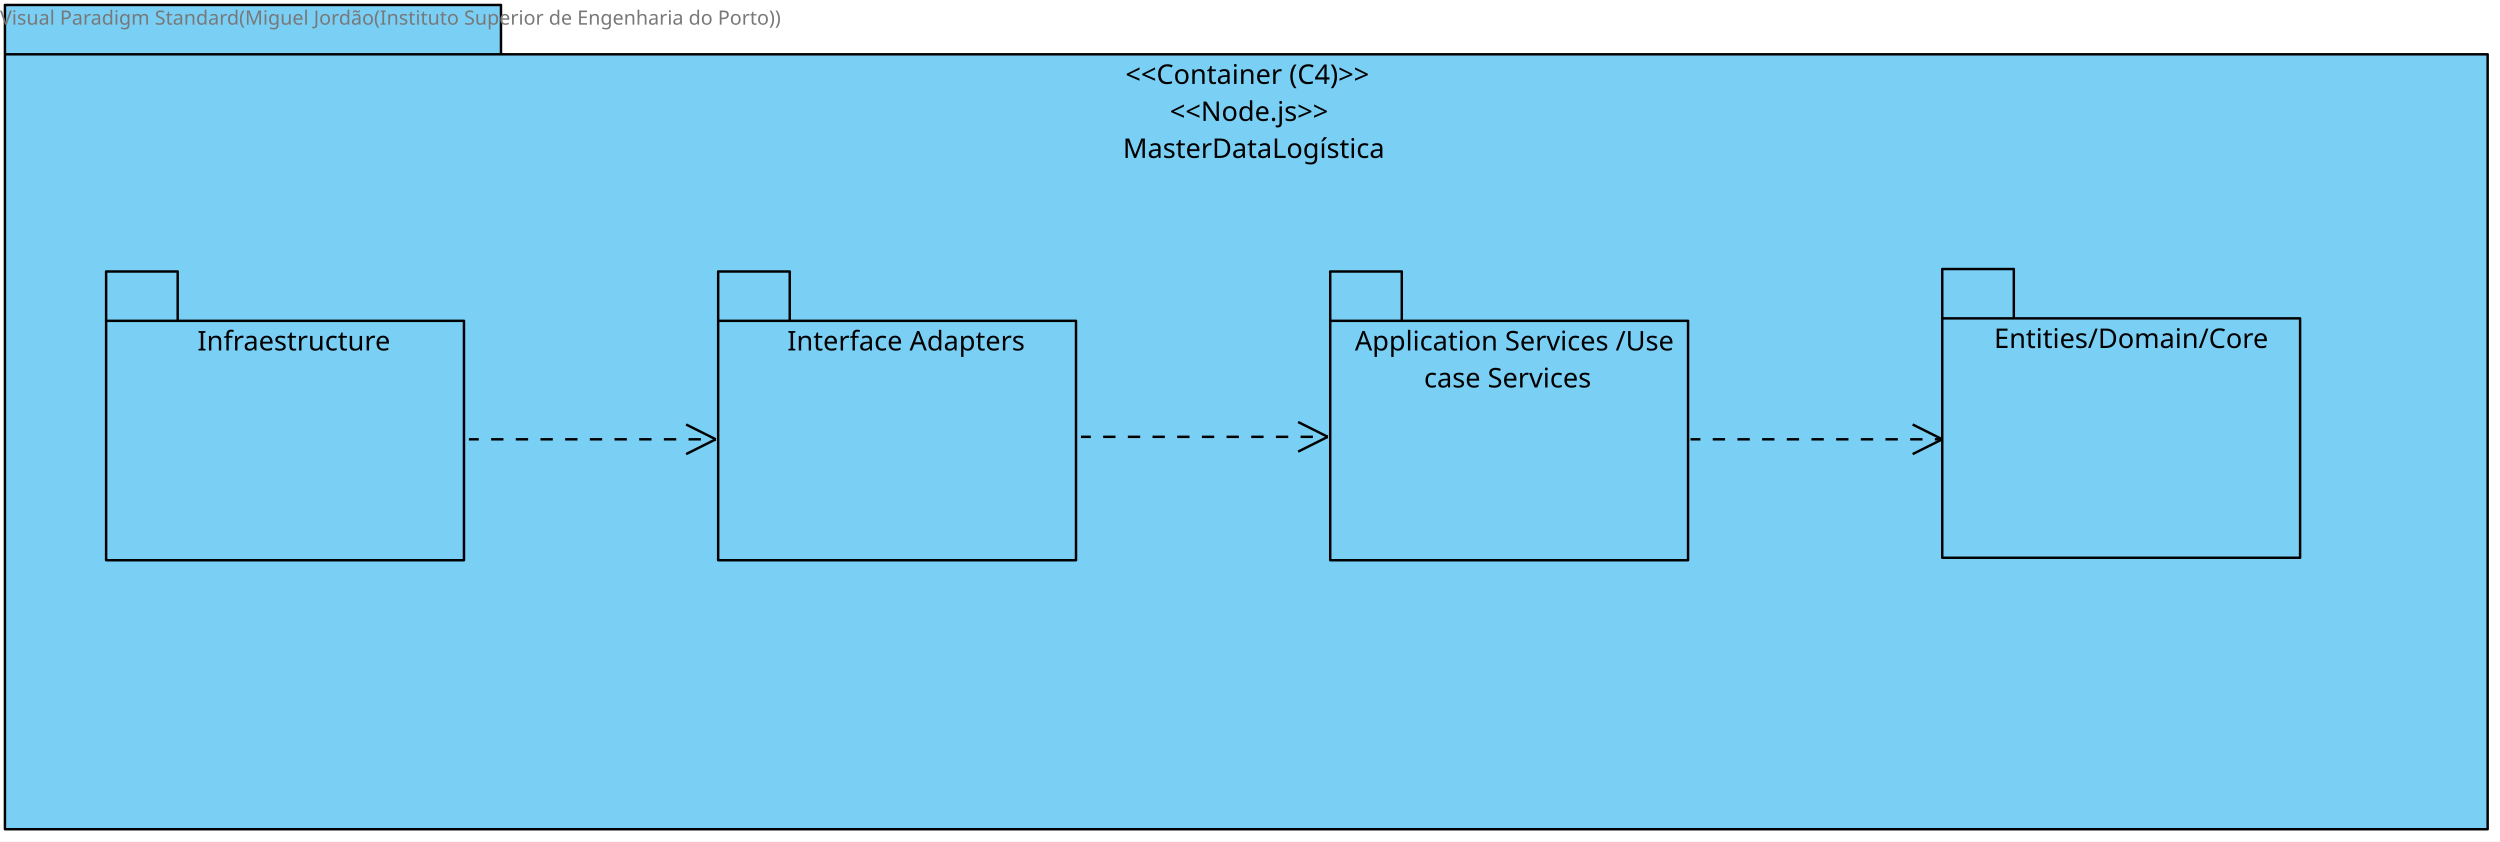
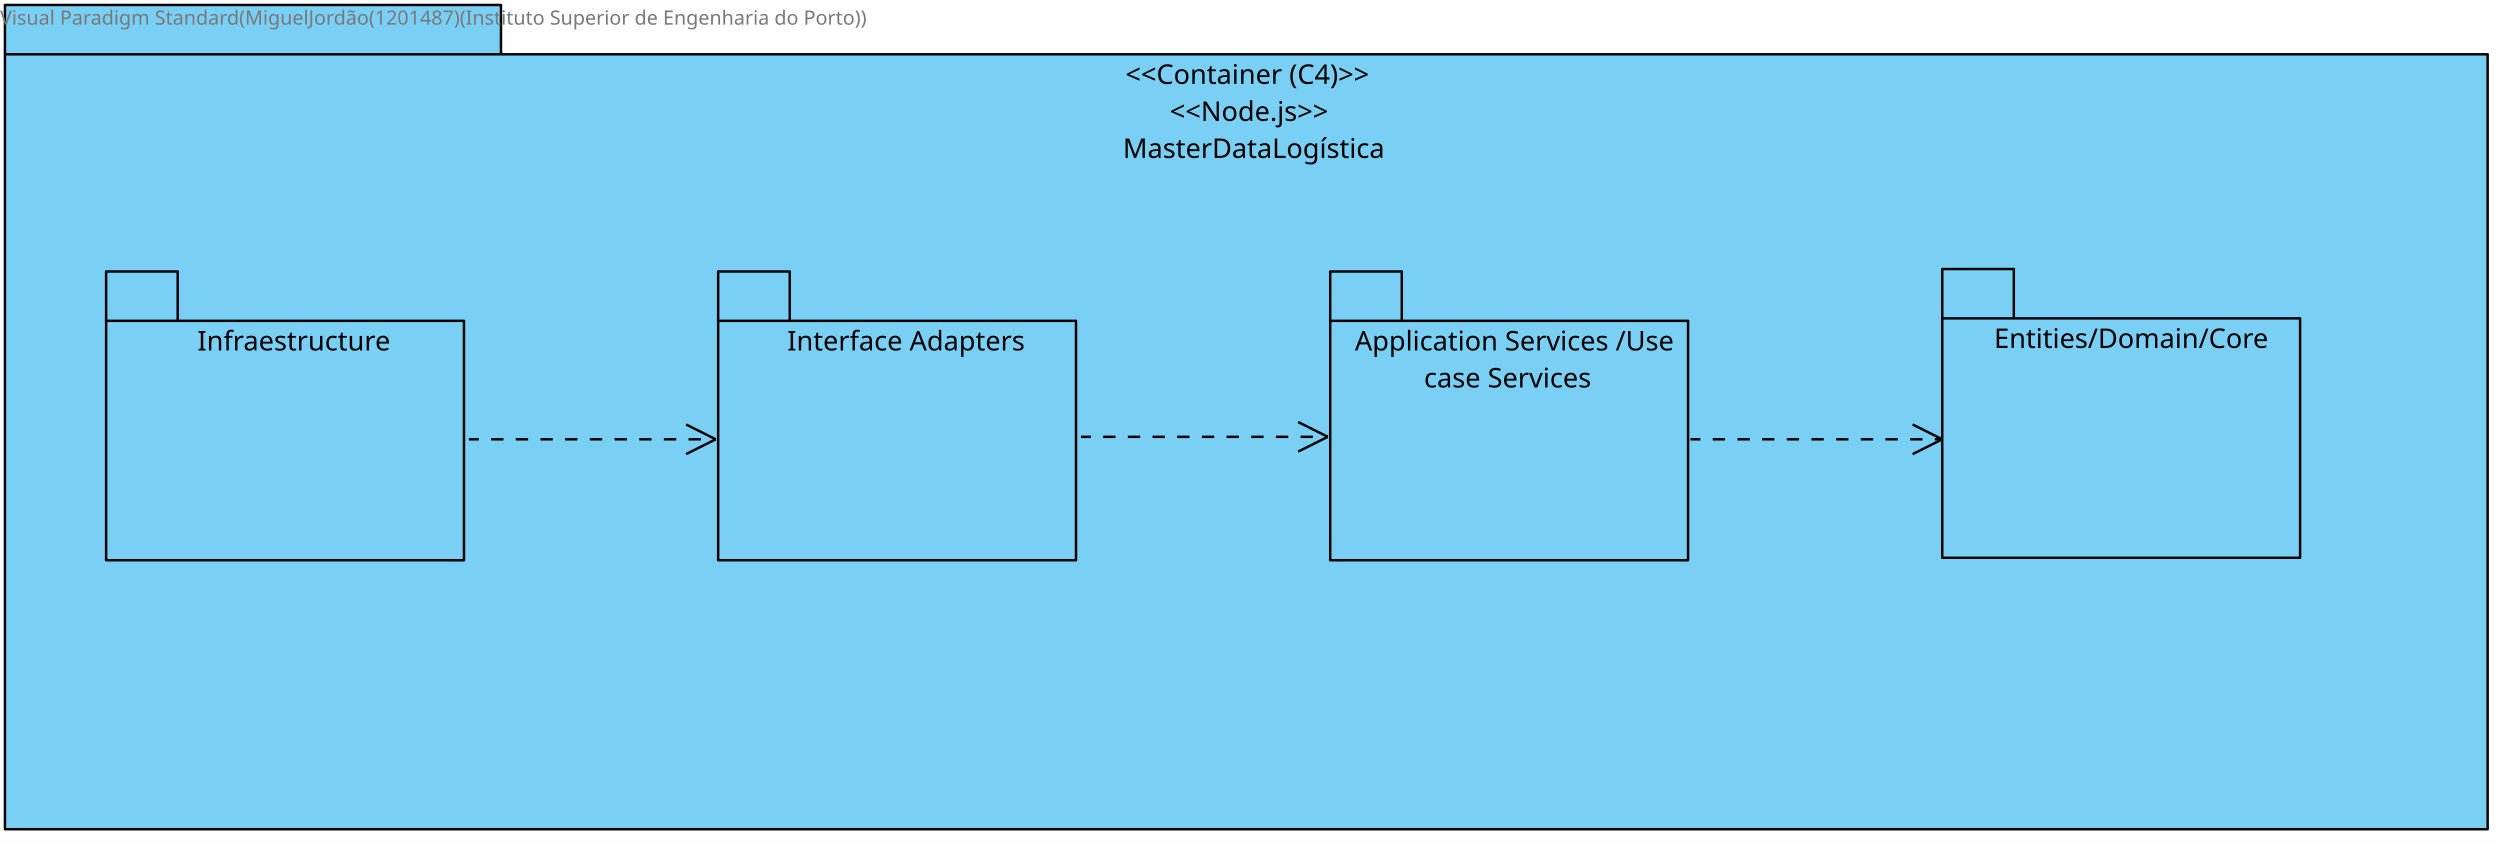
<svg xmlns="http://www.w3.org/2000/svg" fill-opacity="0" color-rendering="auto" color-interpolation="auto" text-rendering="auto" stroke="rgb(0,0,0)" stroke-linecap="square" width="1013" stroke-miterlimit="10" shape-rendering="auto" stroke-opacity="0" fill="rgb(0,0,0)" stroke-dasharray="none" font-weight="normal" stroke-width="1" height="341" font-family="'Dialog'" font-style="normal" stroke-linejoin="miter" font-size="12px" stroke-dashoffset="0" image-rendering="auto">
  <defs id="genericDefs" />
  <g>
    <defs id="defs1">
      <clipPath clipPathUnits="userSpaceOnUse" id="clipPath1">
        <path d="M-7 -7 L1018 -7 L1018 346 L-7 346 L-7 -7 Z" />
      </clipPath>
      <clipPath clipPathUnits="userSpaceOnUse" id="clipPath2">
        <path d="M0 0 L0 315 L1007 315 L1007 0 Z" />
      </clipPath>
      <clipPath clipPathUnits="userSpaceOnUse" id="clipPath3">
        <path d="M-7 -7 L157 -7 L157 129 L-7 129 L-7 -7 Z" />
      </clipPath>
      <clipPath clipPathUnits="userSpaceOnUse" id="clipPath4">
        <path d="M0 0 L0 98 L146 98 L146 0 Z" />
      </clipPath>
      <clipPath clipPathUnits="userSpaceOnUse" id="clipPath5">
        <path d="M0 0 L204 0 L204 104 L0 104 L0 0 Z" />
      </clipPath>
      <clipPath clipPathUnits="userSpaceOnUse" id="clipPath6">
        <path d="M0 0 L0 104 L204 104 L204 0 Z" />
      </clipPath>
      <clipPath clipPathUnits="userSpaceOnUse" id="clipPath7">
        <path d="M0 0 L217 0 L217 115 L0 115 L0 0 Z" />
      </clipPath>
      <clipPath clipPathUnits="userSpaceOnUse" id="clipPath8">
        <path d="M0 0 L0 115 L217 115 L217 0 Z" />
      </clipPath>
    </defs>
    <g fill="white" text-rendering="geometricPrecision" fill-opacity="1" stroke-opacity="1" stroke="white">
      <rect x="0" width="1013" height="341" y="0" stroke="none" />
    </g>
    <g font-size="11px" transform="translate(2,2)" fill-opacity="1" fill="rgb(122,207,245)" text-rendering="geometricPrecision" image-rendering="optimizeQuality" font-family="sans-serif" stroke="rgb(122,207,245)" stroke-opacity="1">
      <rect x="0" width="201" height="20" y="0" clip-path="url(#clipPath1)" stroke="none" />
      <rect x="0" width="1006" height="314" y="20" clip-path="url(#clipPath1)" stroke="none" />
    </g>
    <g stroke-linecap="butt" font-size="11px" transform="translate(2,2)" fill-opacity="1" fill="black" text-rendering="geometricPrecision" image-rendering="optimizeQuality" font-family="sans-serif" stroke-linejoin="round" stroke="black" stroke-opacity="1" stroke-miterlimit="0">
      <path fill="none" d="M0 20 L1006 20 L1006 334 L0 334 L0 0 L201 0 L201 20" clip-path="url(#clipPath1)" />
    </g>
    <g font-size="11px" transform="translate(2,22)" fill-opacity="1" fill="black" text-rendering="geometricPrecision" image-rendering="optimizeQuality" font-family="sans-serif" stroke="black" stroke-opacity="1">
      <text x="454" xml:space="preserve" y="12" clip-path="url(#clipPath2)" stroke="none">&lt;&lt;Container (C4)&gt;&gt;</text>
      <text x="472" xml:space="preserve" y="27" clip-path="url(#clipPath2)" stroke="none">&lt;&lt;Node.js&gt;&gt;</text>
      <text x="453" xml:space="preserve" y="42" clip-path="url(#clipPath2)" stroke="none">MasterDataLogística</text>
    </g>
    <g font-size="11px" transform="translate(43,110)" fill-opacity="1" fill="rgb(122,207,245)" text-rendering="geometricPrecision" image-rendering="optimizeQuality" font-family="sans-serif" stroke="rgb(122,207,245)" stroke-opacity="1">
      <rect x="0" width="29" height="20" y="0" clip-path="url(#clipPath3)" stroke="none" />
      <rect x="0" width="145" height="97" y="20" clip-path="url(#clipPath3)" stroke="none" />
    </g>
    <g stroke-linecap="butt" font-size="11px" transform="translate(43,110)" fill-opacity="1" fill="black" text-rendering="geometricPrecision" image-rendering="optimizeQuality" font-family="sans-serif" stroke-linejoin="round" stroke="black" stroke-opacity="1" stroke-miterlimit="0">
      <path fill="none" d="M0 20 L145 20 L145 117 L0 117 L0 0 L29 0 L29 20" clip-path="url(#clipPath3)" />
    </g>
    <g font-size="11px" transform="translate(43,130)" fill-opacity="1" fill="black" text-rendering="geometricPrecision" image-rendering="optimizeQuality" font-family="sans-serif" stroke="black" stroke-opacity="1">
      <text x="37" xml:space="preserve" y="12" clip-path="url(#clipPath4)" stroke="none">Infraestructure</text>
    </g>
    <g font-size="11px" transform="translate(291,110)" fill-opacity="1" fill="rgb(122,207,245)" text-rendering="geometricPrecision" image-rendering="optimizeQuality" font-family="sans-serif" stroke="rgb(122,207,245)" stroke-opacity="1">
      <rect x="0" width="29" height="20" y="0" clip-path="url(#clipPath3)" stroke="none" />
      <rect x="0" width="145" height="97" y="20" clip-path="url(#clipPath3)" stroke="none" />
    </g>
    <g stroke-linecap="butt" font-size="11px" transform="translate(291,110)" fill-opacity="1" fill="black" text-rendering="geometricPrecision" image-rendering="optimizeQuality" font-family="sans-serif" stroke-linejoin="round" stroke="black" stroke-opacity="1" stroke-miterlimit="0">
      <path fill="none" d="M0 20 L145 20 L145 117 L0 117 L0 0 L29 0 L29 20" clip-path="url(#clipPath3)" />
    </g>
    <g font-size="11px" transform="translate(291,130)" fill-opacity="1" fill="black" text-rendering="geometricPrecision" image-rendering="optimizeQuality" font-family="sans-serif" stroke="black" stroke-opacity="1">
      <text x="28" xml:space="preserve" y="12" clip-path="url(#clipPath4)" stroke="none">Interface Adapters</text>
    </g>
    <g font-size="11px" transform="translate(539,110)" fill-opacity="1" fill="rgb(122,207,245)" text-rendering="geometricPrecision" image-rendering="optimizeQuality" font-family="sans-serif" stroke="rgb(122,207,245)" stroke-opacity="1">
      <rect x="0" width="29" height="20" y="0" clip-path="url(#clipPath3)" stroke="none" />
      <rect x="0" width="145" height="97" y="20" clip-path="url(#clipPath3)" stroke="none" />
    </g>
    <g stroke-linecap="butt" font-size="11px" transform="translate(539,110)" fill-opacity="1" fill="black" text-rendering="geometricPrecision" image-rendering="optimizeQuality" font-family="sans-serif" stroke-linejoin="round" stroke="black" stroke-opacity="1" stroke-miterlimit="0">
      <path fill="none" d="M0 20 L145 20 L145 117 L0 117 L0 0 L29 0 L29 20" clip-path="url(#clipPath3)" />
    </g>
    <g font-size="11px" transform="translate(539,130)" fill-opacity="1" fill="black" text-rendering="geometricPrecision" image-rendering="optimizeQuality" font-family="sans-serif" stroke="black" stroke-opacity="1">
      <text x="10" xml:space="preserve" y="12" clip-path="url(#clipPath4)" stroke="none">Application Services /Use</text>
      <text x="38" xml:space="preserve" y="27" clip-path="url(#clipPath4)" stroke="none">case Services</text>
    </g>
    <g font-size="11px" transform="translate(787,109)" fill-opacity="1" fill="rgb(122,207,245)" text-rendering="geometricPrecision" image-rendering="optimizeQuality" font-family="sans-serif" stroke="rgb(122,207,245)" stroke-opacity="1">
      <rect x="0" width="29" height="20" y="0" clip-path="url(#clipPath3)" stroke="none" />
      <rect x="0" width="145" height="97" y="20" clip-path="url(#clipPath3)" stroke="none" />
    </g>
    <g stroke-linecap="butt" font-size="11px" transform="translate(787,109)" fill-opacity="1" fill="black" text-rendering="geometricPrecision" image-rendering="optimizeQuality" font-family="sans-serif" stroke-linejoin="round" stroke="black" stroke-opacity="1" stroke-miterlimit="0">
      <path fill="none" d="M0 20 L145 20 L145 117 L0 117 L0 0 L29 0 L29 20" clip-path="url(#clipPath3)" />
    </g>
    <g font-size="11px" transform="translate(787,129)" fill-opacity="1" fill="black" text-rendering="geometricPrecision" image-rendering="optimizeQuality" font-family="sans-serif" stroke="black" stroke-opacity="1">
      <text x="21" xml:space="preserve" y="12" clip-path="url(#clipPath4)" stroke="none">Entities/Domain/Core</text>
    </g>
    <g fill-opacity="1" text-rendering="geometricPrecision" stroke="black" stroke-linecap="butt" transform="translate(140,128)" stroke-opacity="1" fill="black" stroke-dasharray="5" font-family="sans-serif" stroke-linejoin="round" font-size="11px" stroke-dashoffset="1" image-rendering="optimizeQuality">
      <line y2="50" fill="none" x1="50" clip-path="url(#clipPath6)" x2="150" y1="50" />
      <line clip-path="url(#clipPath6)" stroke-dashoffset="0" fill="none" x1="150" x2="138" y1="50" y2="44" stroke-dasharray="none" />
      <line clip-path="url(#clipPath6)" stroke-dashoffset="0" fill="none" x1="150" x2="138" y1="50" y2="56" stroke-dasharray="none" />
    </g>
    <g fill-opacity="1" text-rendering="geometricPrecision" stroke="black" stroke-linecap="butt" transform="translate(388,127)" stroke-opacity="1" fill="black" stroke-dasharray="5" font-family="sans-serif" stroke-linejoin="round" font-size="11px" stroke-dashoffset="1" image-rendering="optimizeQuality">
      <line y2="50" fill="none" x1="50" clip-path="url(#clipPath6)" x2="150" y1="50" />
      <line clip-path="url(#clipPath6)" stroke-dashoffset="0" fill="none" x1="150" x2="138" y1="50" y2="44" stroke-dasharray="none" />
      <line clip-path="url(#clipPath6)" stroke-dashoffset="0" fill="none" x1="150" x2="138" y1="50" y2="56" stroke-dasharray="none" />
    </g>
    <g fill-opacity="1" text-rendering="geometricPrecision" stroke="black" stroke-linecap="butt" transform="translate(629,123)" stroke-opacity="1" fill="black" stroke-dasharray="5" font-family="sans-serif" stroke-linejoin="round" font-size="11px" stroke-dashoffset="1" image-rendering="optimizeQuality">
      <line y2="55" fill="none" x1="56" clip-path="url(#clipPath8)" x2="158" y1="55" />
      <line clip-path="url(#clipPath8)" stroke-dashoffset="0" fill="none" x1="158" x2="146" y1="55" y2="49" stroke-dasharray="none" />
      <line clip-path="url(#clipPath8)" stroke-dashoffset="0" fill="none" x1="158" x2="146" y1="55" y2="61" stroke-dasharray="none" />
    </g>
    <g font-size="8px" fill-opacity="1" fill="rgb(120,120,120)" text-rendering="geometricPrecision" image-rendering="optimizeQuality" stroke="rgb(120,120,120)" stroke-opacity="1">
-       <text x="0" xml:space="preserve" y="10" stroke="none">Visual Paradigm Standard(Miguel Jordão(Instituto Superior de Engenharia do Porto))</text>
+       <text x="0" xml:space="preserve" y="10" stroke="none">Visual Paradigm Standard(MiguelJordão(1201487)(Instituto Superior de Engenharia do Porto))</text>
    </g>
  </g>
</svg>
